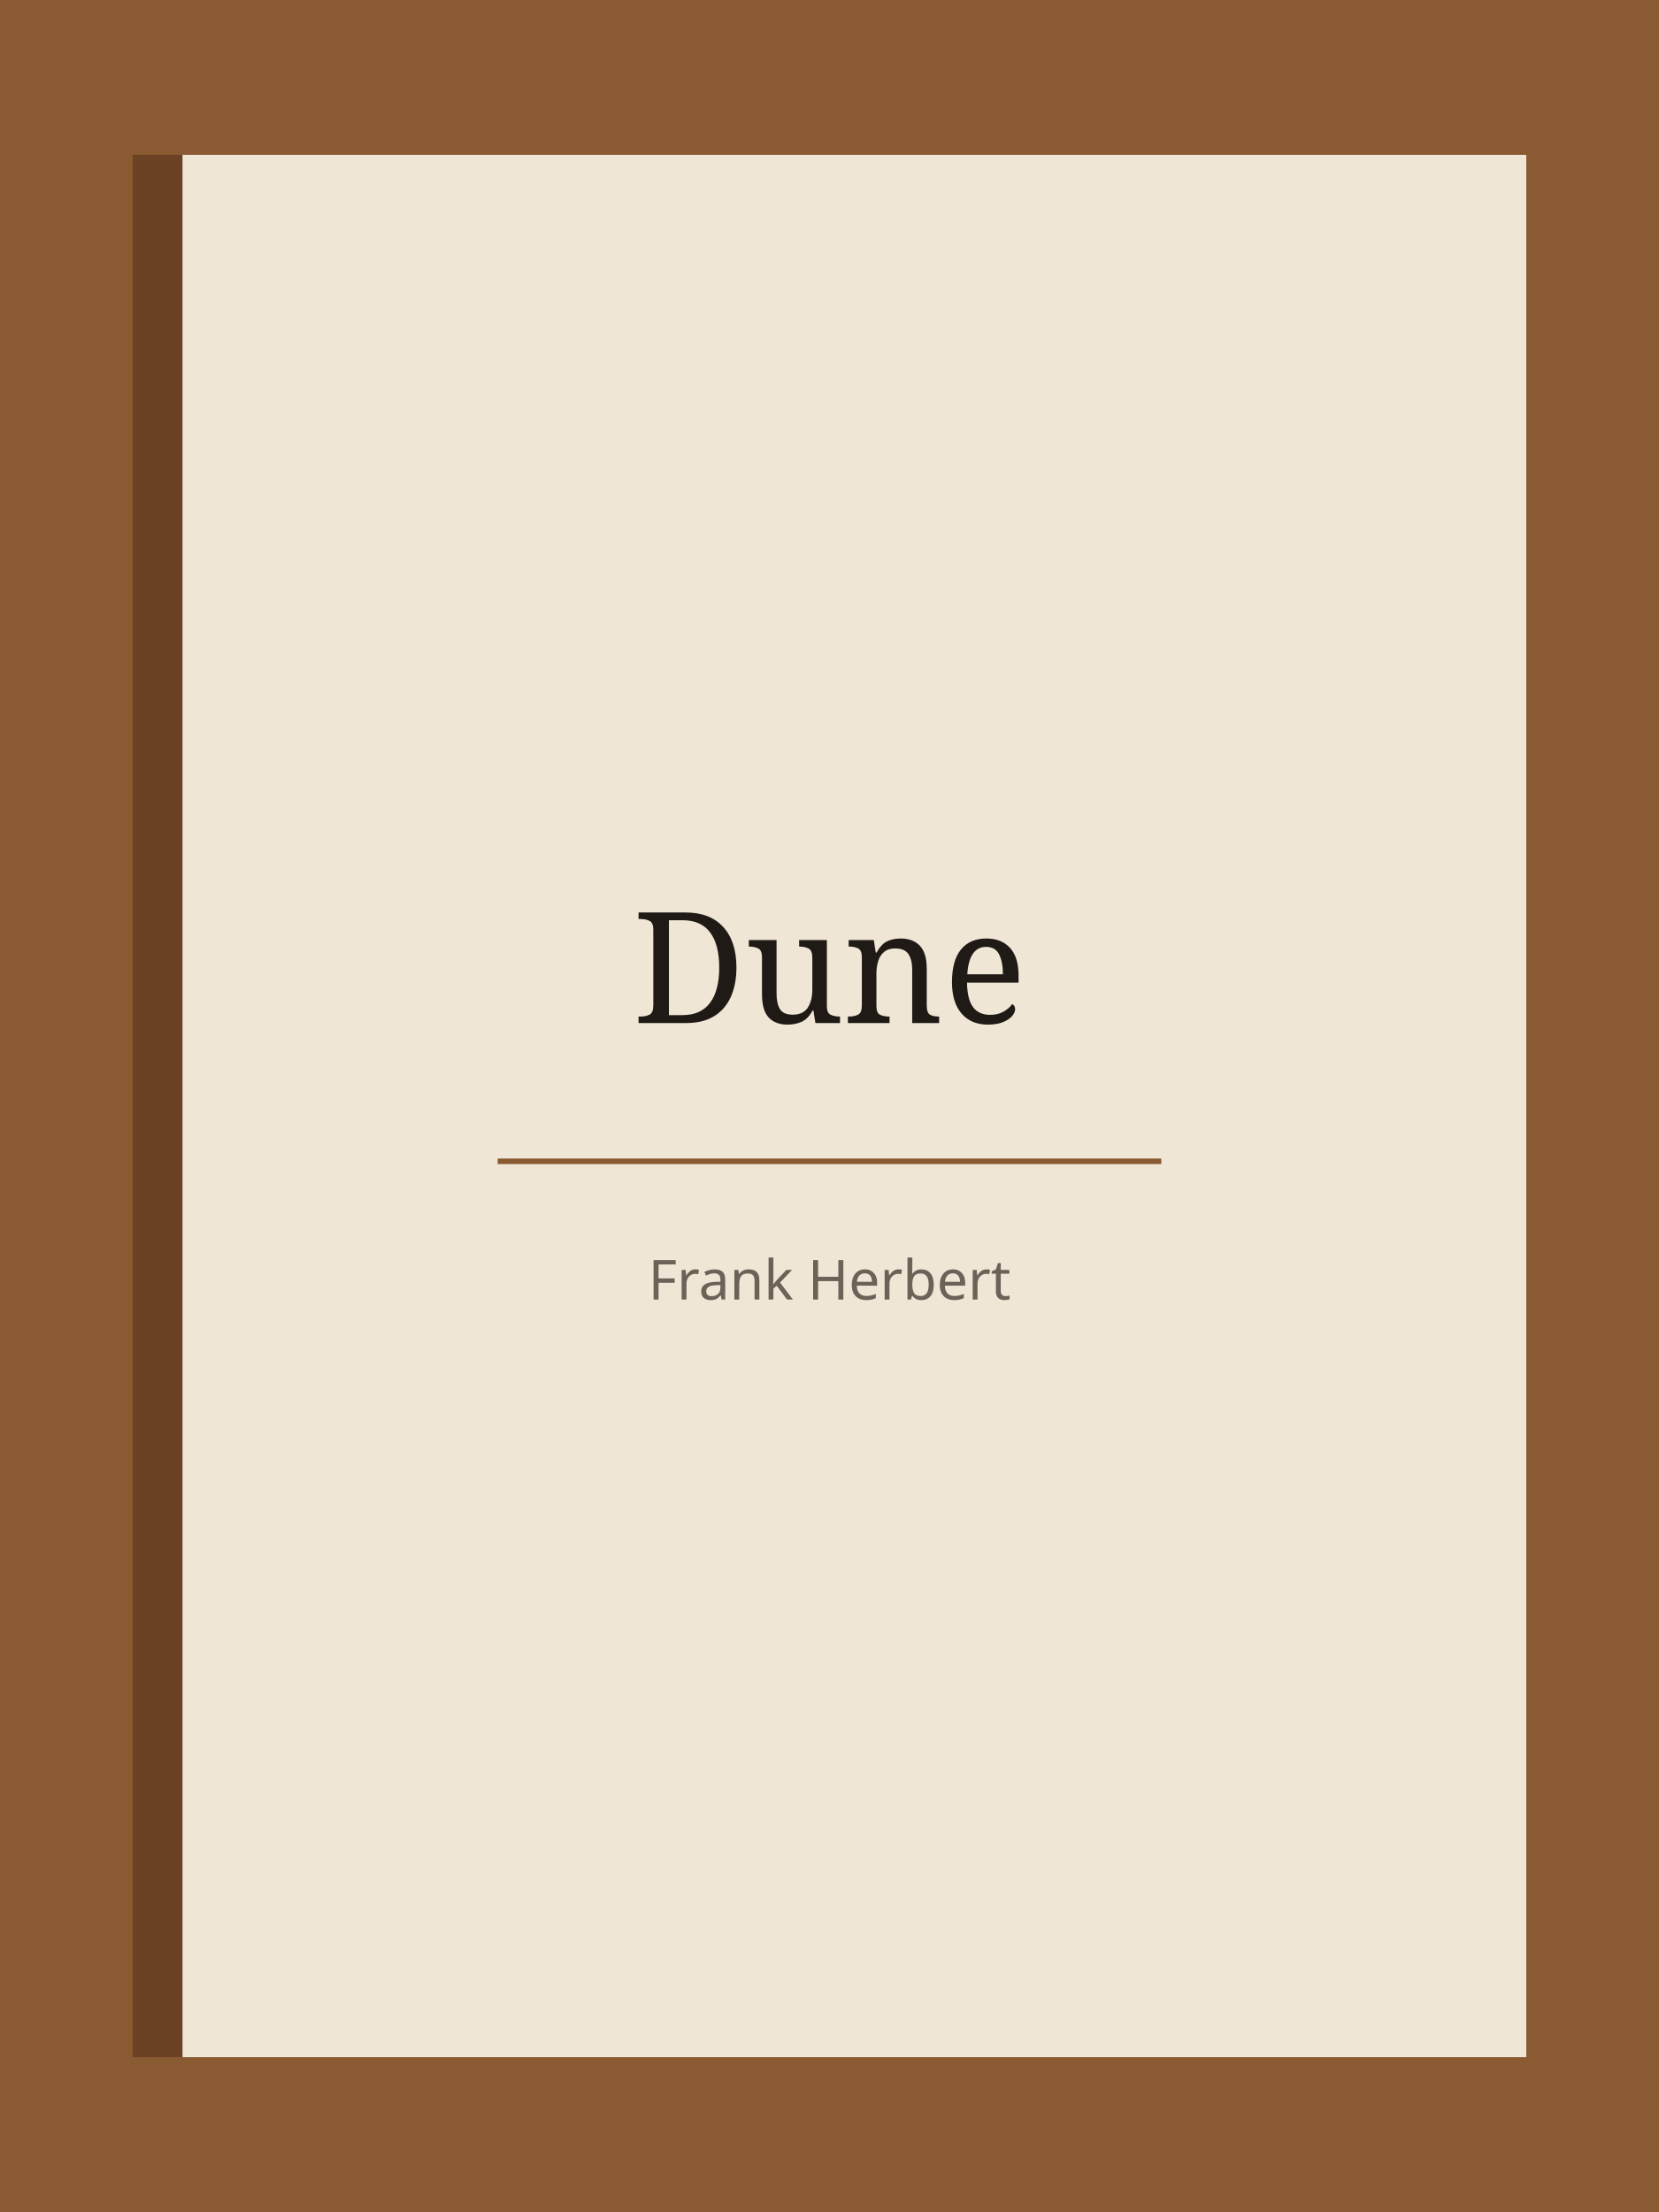
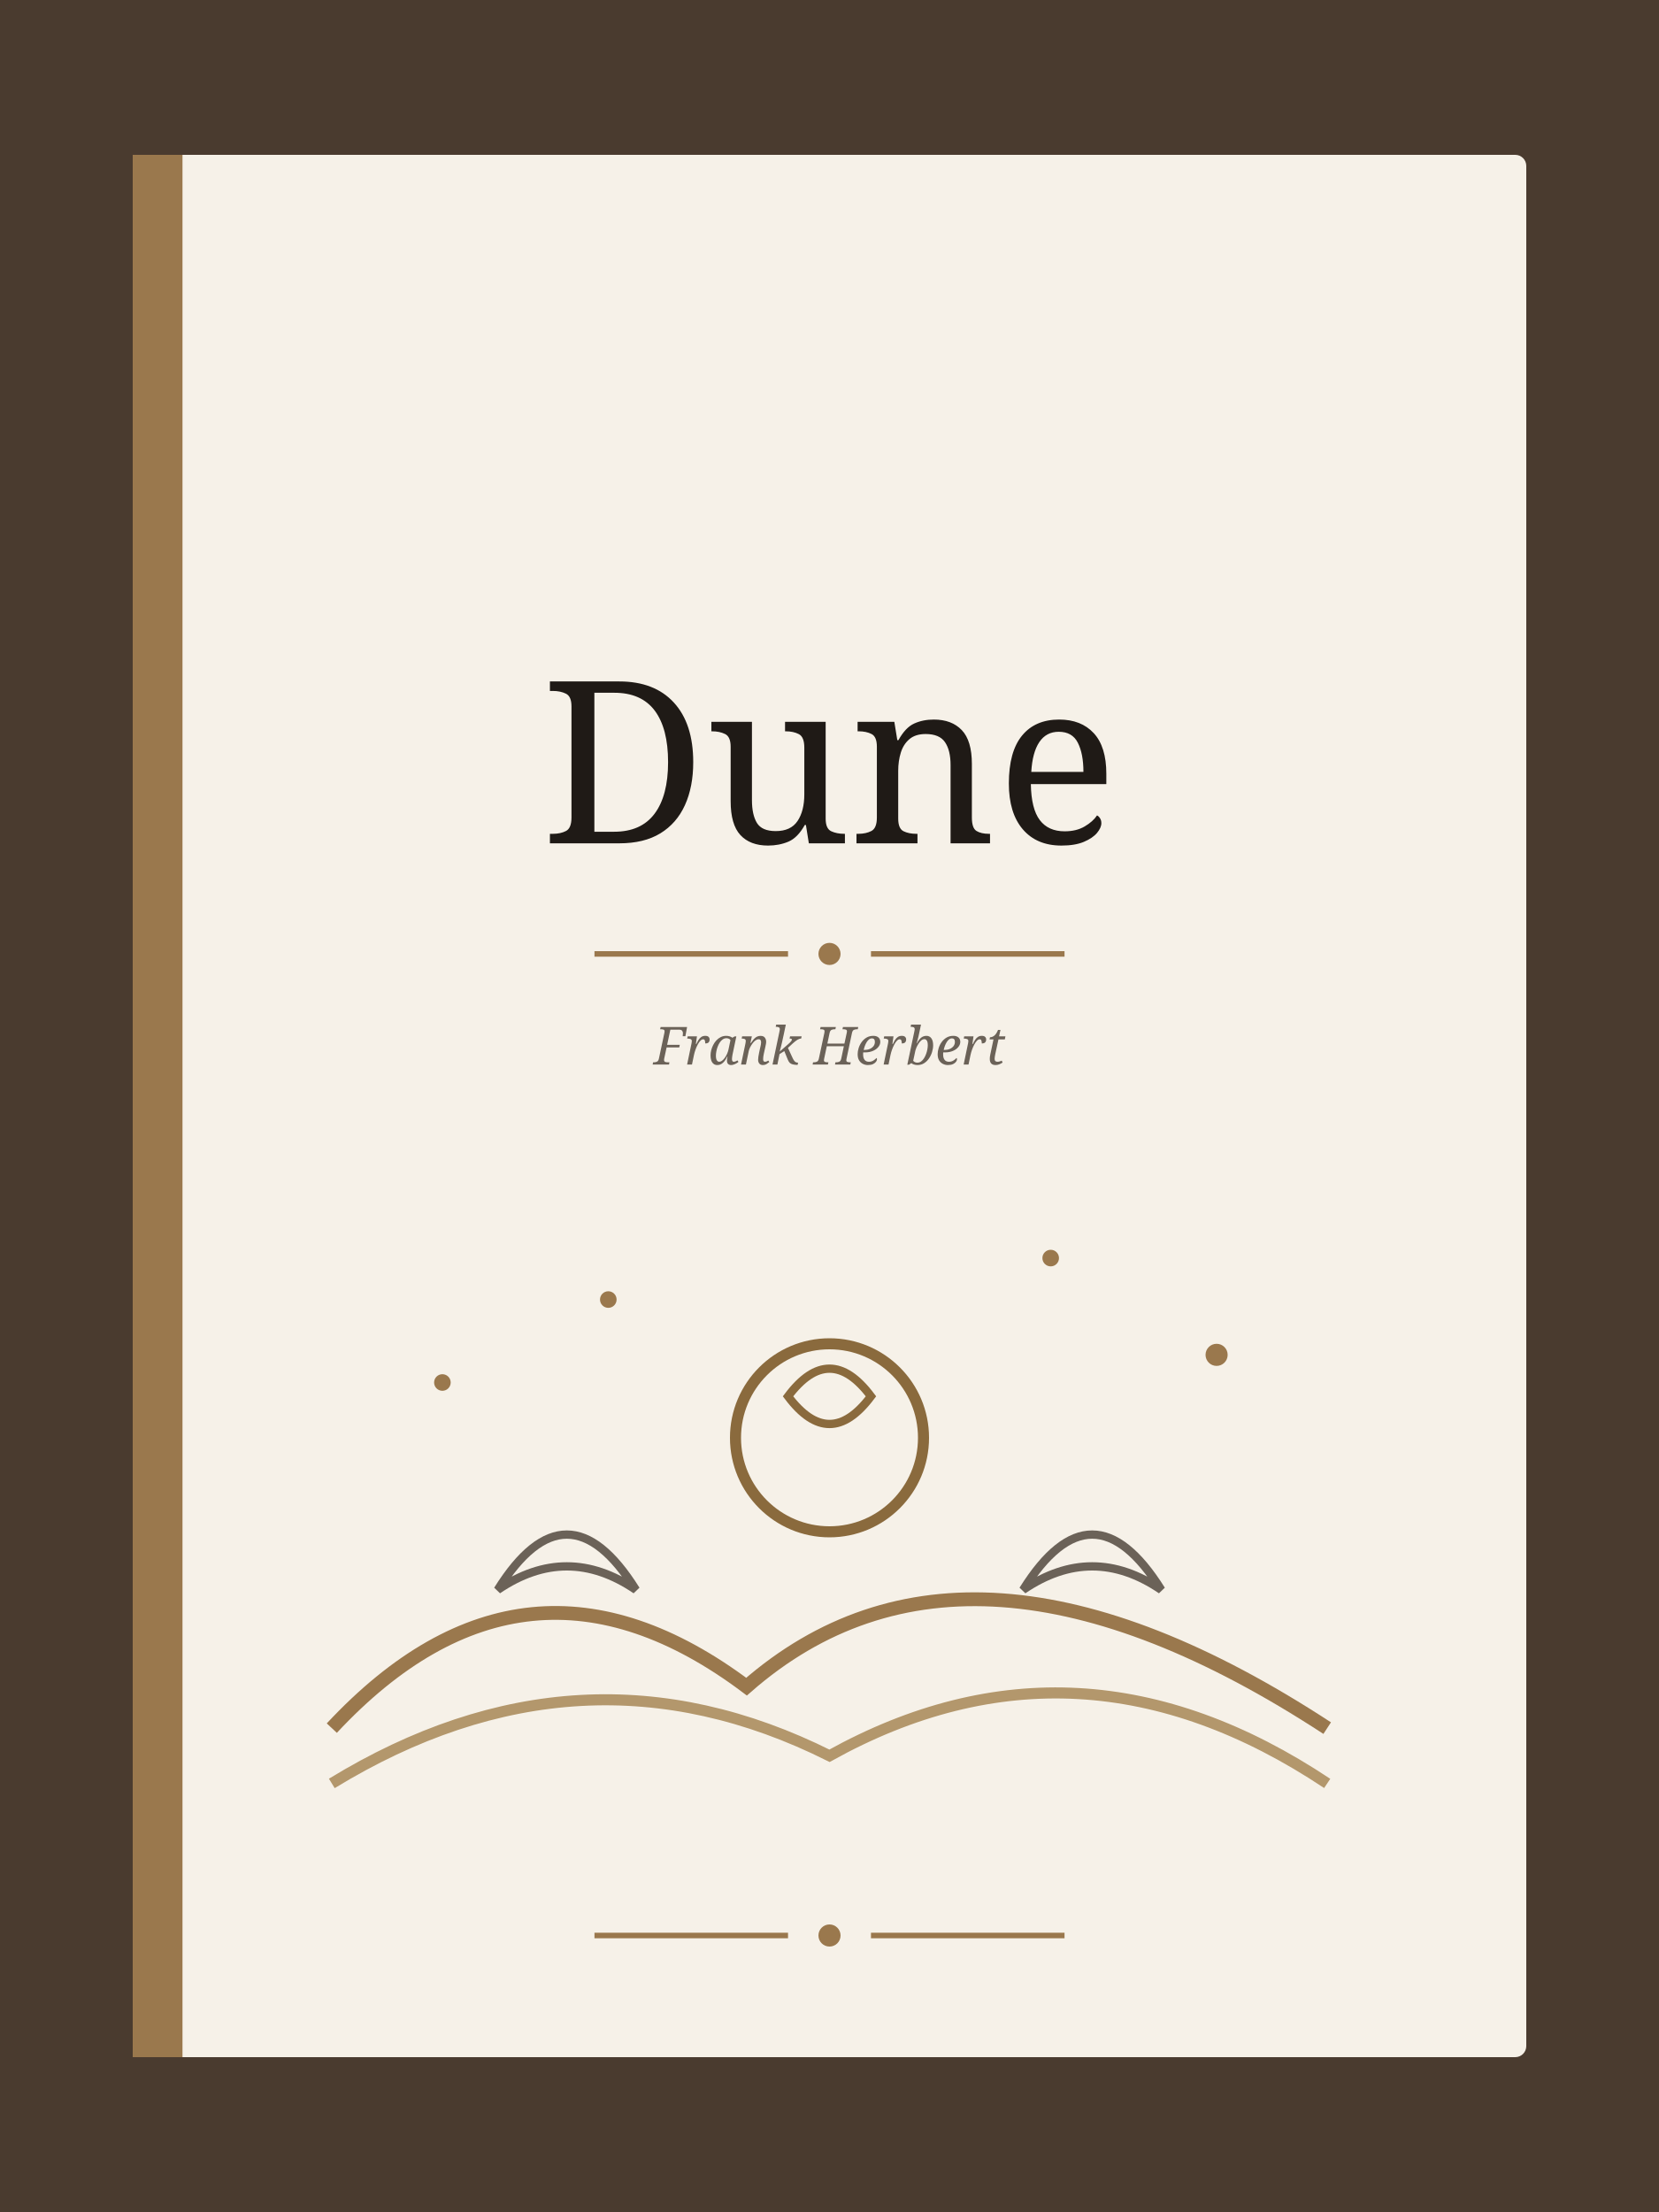
- <svg xmlns="http://www.w3.org/2000/svg" viewBox="0 0 600 800" role="img" aria-labelledby="t">
-   <rect width="600" height="800" fill="#8a5a32" />
-   <rect x="48" y="56" width="504" height="688" fill="#efe6d6" />
-   <rect x="48" y="56" width="18" height="688" fill="#6b4224" />
-   <text x="300" y="370" text-anchor="middle" font-family="Georgia, serif" font-size="56" fill="#1f1a16">Dune</text>
-   <line x1="180" y1="420" x2="420" y2="420" stroke="#8a5a32" stroke-width="2" />
-   <text x="300" y="470" text-anchor="middle" font-family="Segoe UI, sans-serif" font-size="20" fill="#6b6258">Frank Herbert</text>
+ <svg xmlns="http://www.w3.org/2000/svg" viewBox="0 0 600 800">
+   <rect width="600" height="800" fill="#4a3b2f" />
+   <rect x="48" y="56" width="504" height="688" rx="4" fill="#f6f1e8" />
+   <rect x="48" y="56" width="18" height="688" fill="#9a784d" />
+   <text x="300" y="305" text-anchor="middle" font-family="Georgia,serif" font-size="82" fill="#1f1a16">Dune</text>
+   <line x1="215" y1="345" x2="285" y2="345" stroke="#9a784d" stroke-width="2" />
+   <circle cx="300" cy="345" r="4" fill="#9a784d" />
+   <line x1="315" y1="345" x2="385" y2="345" stroke="#9a784d" stroke-width="2" />
+   <text x="300" y="385" text-anchor="middle" font-family="Georgia,serif" font-style="italic" font-size="19" fill="#6b6258">Frank Herbert</text>
+   <path d="M120 625 Q190 550 270 610 Q350 540 480 625" fill="none" stroke="#9a784d" stroke-width="5" />
+   <path d="M120 645 Q210 590 300 635 Q390 585 480 645" fill="none" stroke="#b3976c" stroke-width="4" />
+   <g fill="none" stroke="#6b6258" stroke-width="3">
+     <path d="M180 575 Q205 535 230 575 Q205 558 180 575Z" />
+     <path d="M370 575 Q395 535 420 575 Q395 558 370 575Z" />
+   </g>
+   <circle cx="300" cy="520" r="34" fill="none" stroke="#8a6a3d" stroke-width="4" />
+   <path d="M285 505 Q300 485 315 505 Q300 525 285 505Z" fill="none" stroke="#8a6a3d" stroke-width="3" />
+   <g fill="#9a784d">
+     <circle cx="160" cy="500" r="3" />
+     <circle cx="440" cy="490" r="4" />
+     <circle cx="220" cy="470" r="3" />
+     <circle cx="380" cy="455" r="3" />
+   </g>
+   <line x1="215" y1="700" x2="285" y2="700" stroke="#9a784d" stroke-width="2" />
+   <circle cx="300" cy="700" r="4" fill="#9a784d" />
+   <line x1="315" y1="700" x2="385" y2="700" stroke="#9a784d" stroke-width="2" />
</svg>
